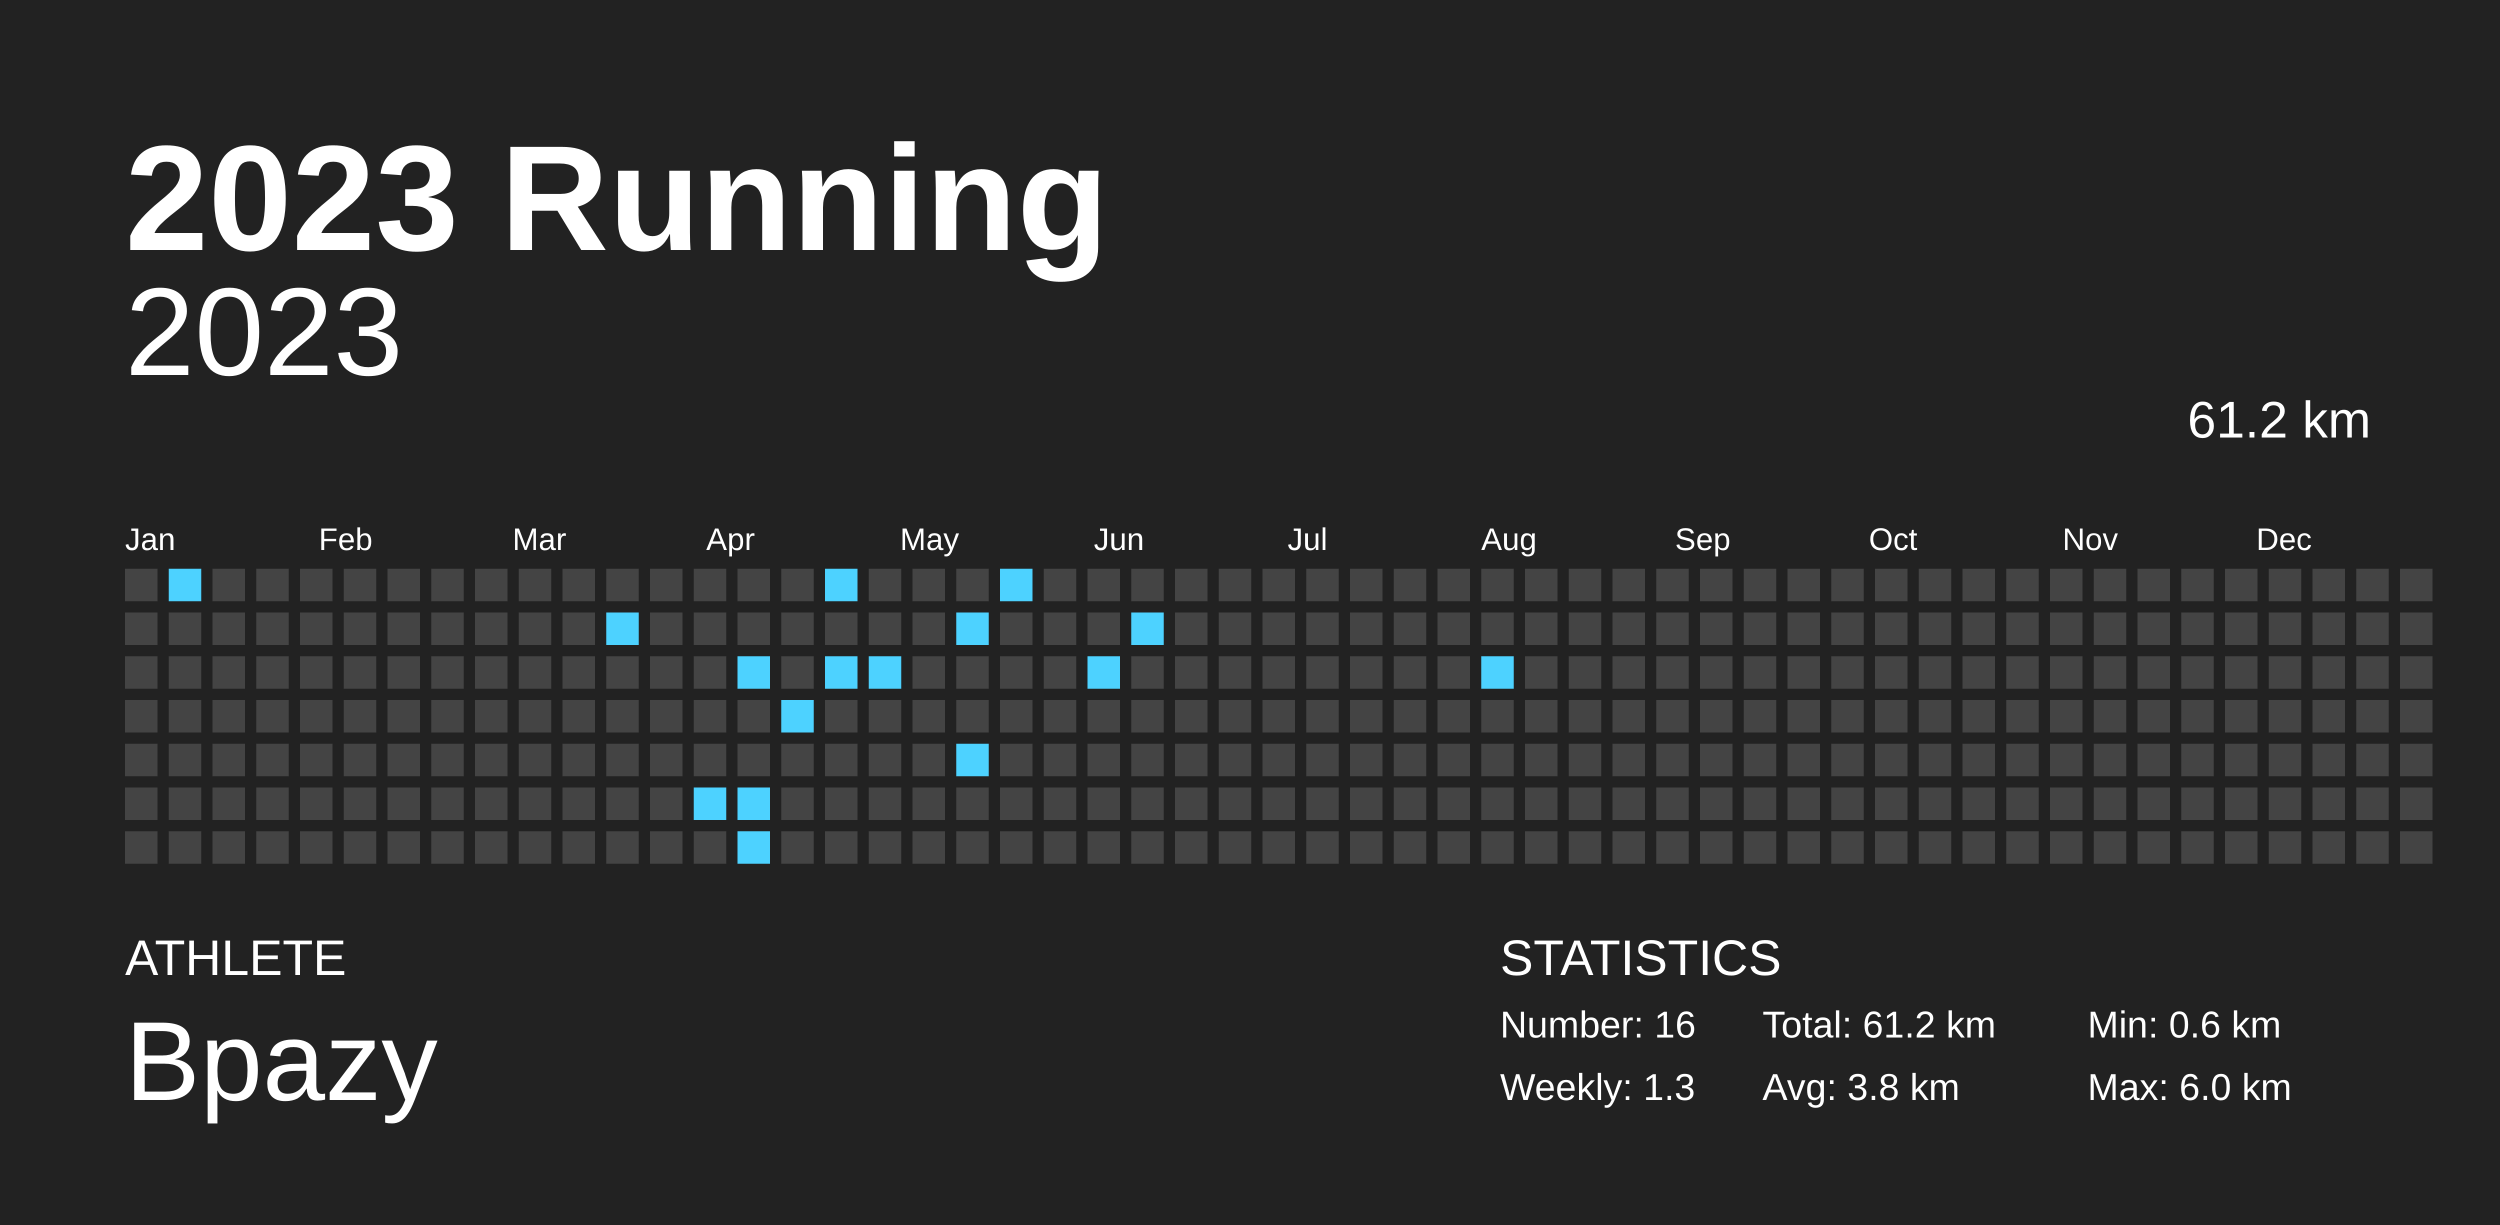
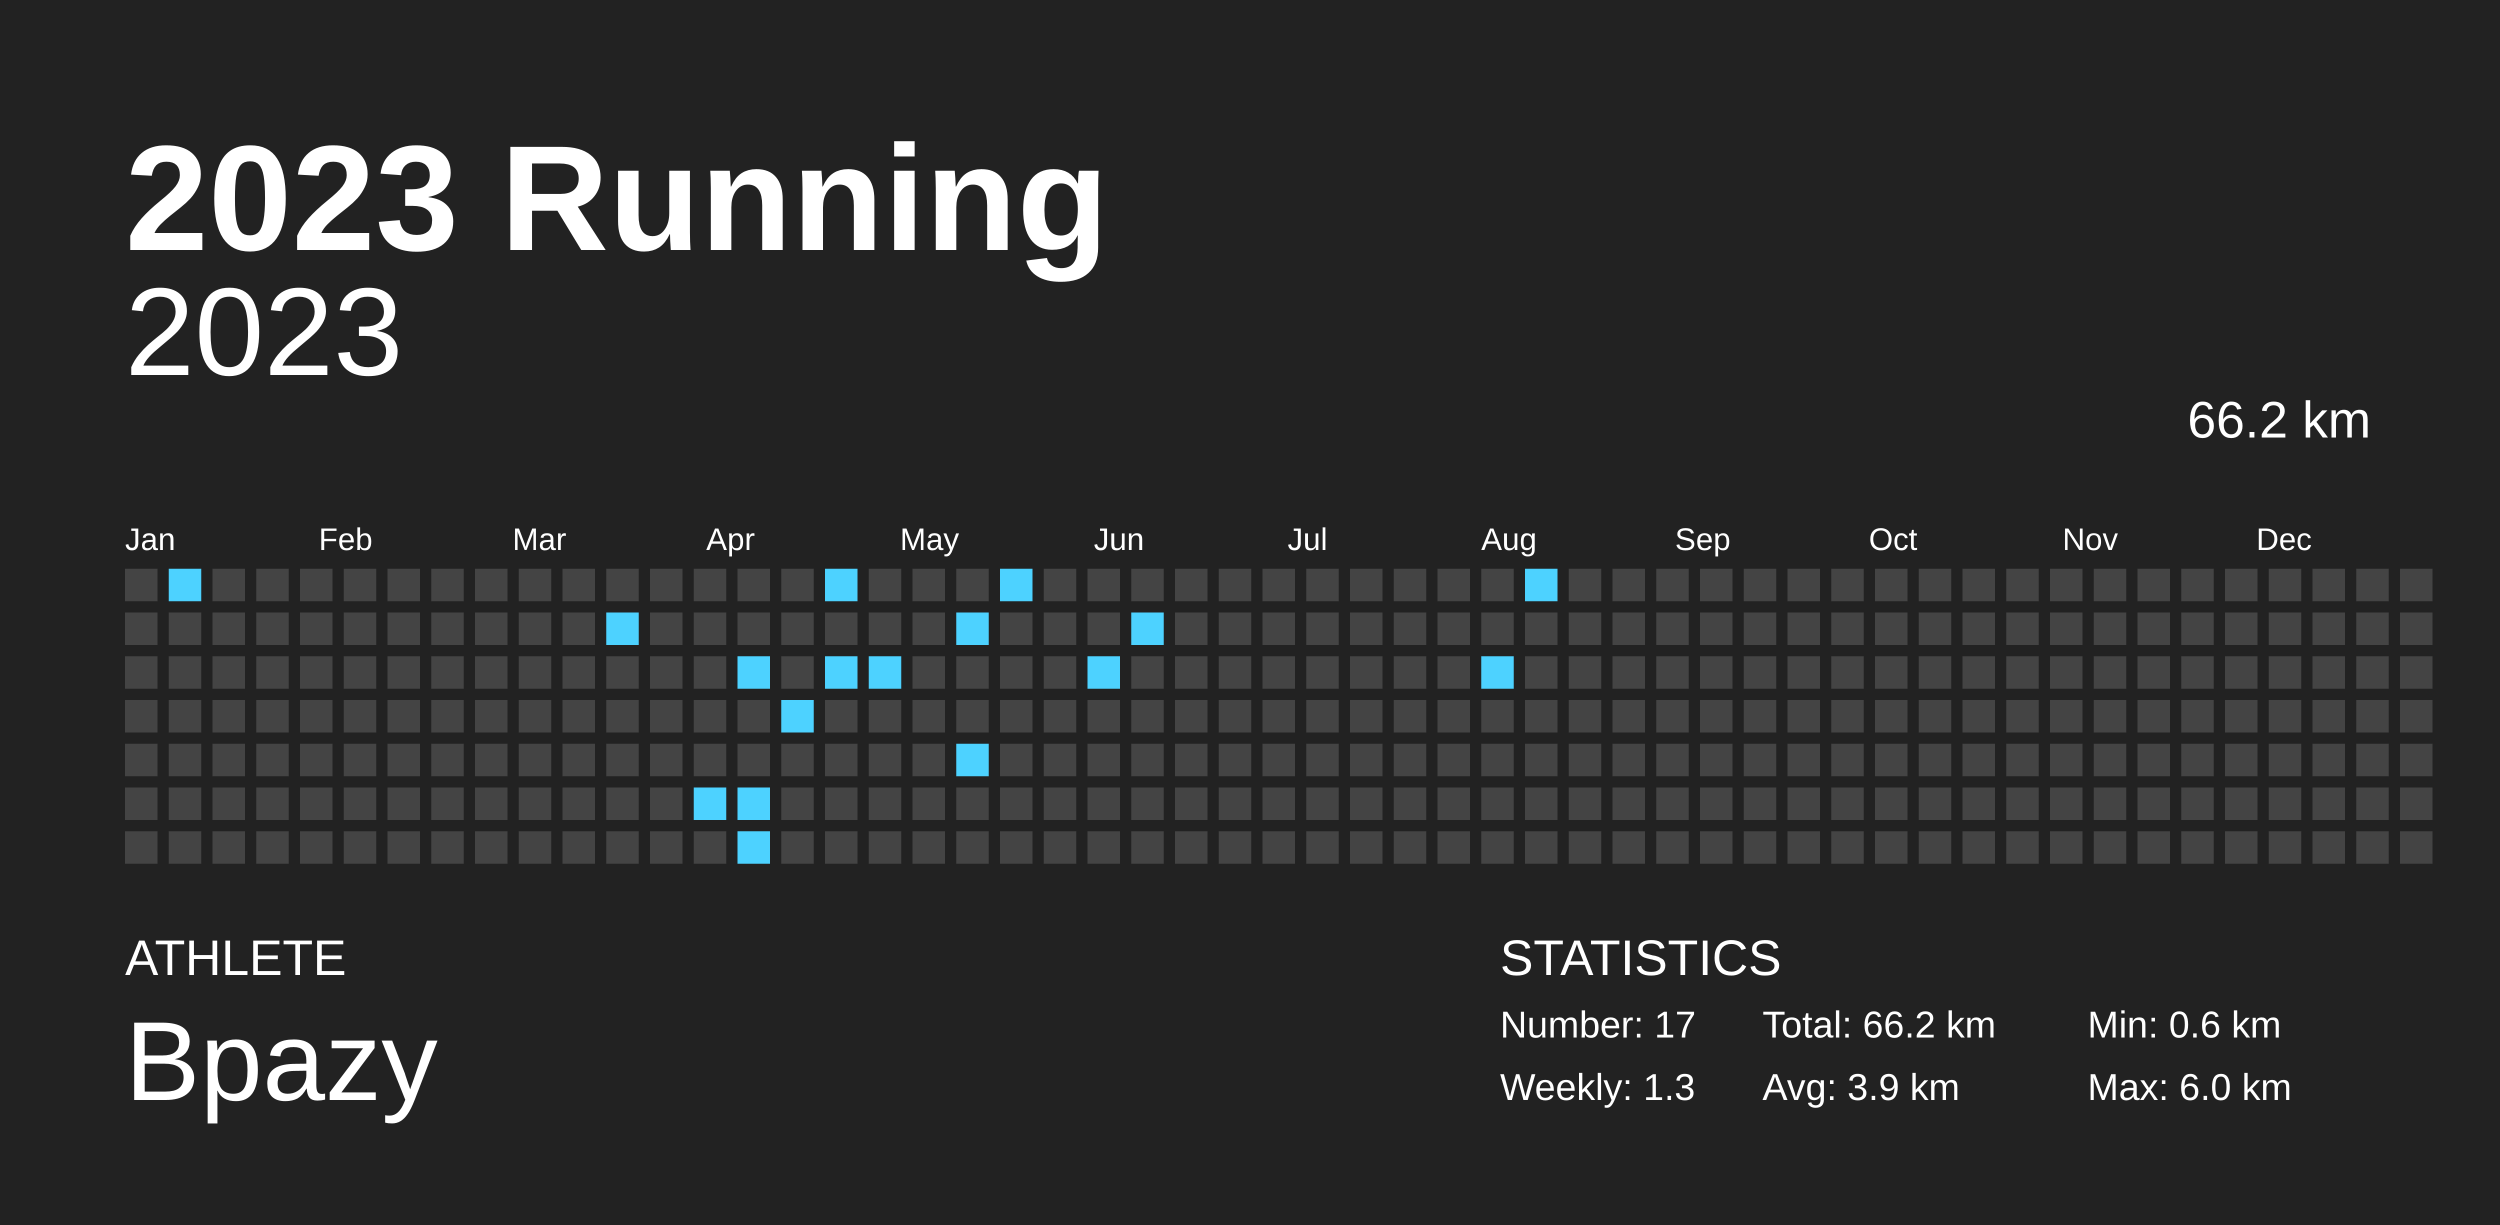
<svg xmlns="http://www.w3.org/2000/svg" baseProfile="full" height="98mm" version="1.1" viewBox="0,0,200,98" width="200mm">
  <defs />
  <rect fill="#222222" height="98" width="200" x="0" y="0" />
  <text fill="#FFFFFF" style="font-size:12px; font-family:Arial; font-weight:bold;" x="10" y="20">2023 Running</text>
  <text fill="#FFFFFF" style="font-size:4px; font-family:Arial" x="10" y="78">ATHLETE</text>
  <text fill="#FFFFFF" style="font-size:9px; font-family:Arial" x="10" y="88">Bpazy</text>
  <text fill="#FFFFFF" style="font-size:4px; font-family:Arial" x="120" y="78">STATISTICS</text>
-   <text fill="#FFFFFF" style="font-size:3px; font-family:Arial" x="120" y="83">Number: 16</text>
+   <text fill="#FFFFFF" style="font-size:3px; font-family:Arial" x="120" y="83">Number: 17</text>
  <text fill="#FFFFFF" style="font-size:3px; font-family:Arial" x="120" y="88">Weekly: 1.3</text>
-   <text fill="#FFFFFF" style="font-size:3px; font-family:Arial" x="141" y="83">Total: 61.2 km</text>
-   <text fill="#FFFFFF" style="font-size:3px; font-family:Arial" x="141" y="88">Avg: 3.8 km</text>
+   <text fill="#FFFFFF" style="font-size:3px; font-family:Arial" x="141" y="83">Total: 66.2 km</text>
+   <text fill="#FFFFFF" style="font-size:3px; font-family:Arial" x="141" y="88">Avg: 3.9 km</text>
  <text fill="#FFFFFF" style="font-size:3px; font-family:Arial" x="167" y="83">Min: 0.6 km</text>
  <text fill="#FFFFFF" style="font-size:3px; font-family:Arial" x="167" y="88">Max: 6.0 km</text>
  <text alignment-baseline="hanging" fill="#FFFFFF" style="font-size:10.0px; font-family:Arial;" x="10" y="30">2023</text>
-   <text alignment-baseline="hanging" fill="#FFFFFF" style="font-size:4.125px; font-family:Arial;" x="175" y="35">61.2 km</text>
+   <text alignment-baseline="hanging" fill="#FFFFFF" style="font-size:4.125px; font-family:Arial;" x="175" y="35">66.2 km</text>
  <text fill="#FFFFFF" style="font-size:2.5px; font-family:Arial" x="10.0" y="44">Jan</text>
  <text fill="#FFFFFF" style="font-size:2.5px; font-family:Arial" x="25.5" y="44">Feb</text>
  <text fill="#FFFFFF" style="font-size:2.5px; font-family:Arial" x="41.0" y="44">Mar</text>
  <text fill="#FFFFFF" style="font-size:2.5px; font-family:Arial" x="56.5" y="44">Apr</text>
  <text fill="#FFFFFF" style="font-size:2.5px; font-family:Arial" x="72.0" y="44">May</text>
  <text fill="#FFFFFF" style="font-size:2.5px; font-family:Arial" x="87.5" y="44">Jun</text>
  <text fill="#FFFFFF" style="font-size:2.5px; font-family:Arial" x="103.0" y="44">Jul</text>
  <text fill="#FFFFFF" style="font-size:2.5px; font-family:Arial" x="118.5" y="44">Aug</text>
  <text fill="#FFFFFF" style="font-size:2.5px; font-family:Arial" x="134.0" y="44">Sep</text>
  <text fill="#FFFFFF" style="font-size:2.5px; font-family:Arial" x="149.5" y="44">Oct</text>
  <text fill="#FFFFFF" style="font-size:2.5px; font-family:Arial" x="165.0" y="44">Nov</text>
  <text fill="#FFFFFF" style="font-size:2.5px; font-family:Arial" x="180.5" y="44">Dec</text>
  <rect fill="#444444" height="2.6" width="2.6" x="10.0" y="45.5" />
  <rect fill="#444444" height="2.6" width="2.6" x="10.0" y="49.0" />
  <rect fill="#444444" height="2.6" width="2.6" x="10.0" y="52.5" />
  <rect fill="#444444" height="2.6" width="2.6" x="10.0" y="56.0" />
  <rect fill="#444444" height="2.6" width="2.6" x="10.0" y="59.5" />
  <rect fill="#444444" height="2.6" width="2.6" x="10.0" y="63.0" />
  <rect fill="#444444" height="2.6" width="2.6" x="10.0" y="66.5" />
  <rect fill="#4dd2ff" height="2.6" width="2.6" x="13.5" y="45.5" />
  <rect fill="#444444" height="2.6" width="2.6" x="13.5" y="49.0" />
  <rect fill="#444444" height="2.6" width="2.6" x="13.5" y="52.5" />
  <rect fill="#444444" height="2.6" width="2.6" x="13.5" y="56.0" />
  <rect fill="#444444" height="2.6" width="2.6" x="13.5" y="59.5" />
  <rect fill="#444444" height="2.6" width="2.6" x="13.5" y="63.0" />
  <rect fill="#444444" height="2.6" width="2.6" x="13.5" y="66.5" />
  <rect fill="#444444" height="2.6" width="2.6" x="17.0" y="45.5" />
  <rect fill="#444444" height="2.6" width="2.6" x="17.0" y="49.0" />
  <rect fill="#444444" height="2.6" width="2.6" x="17.0" y="52.5" />
  <rect fill="#444444" height="2.6" width="2.6" x="17.0" y="56.0" />
  <rect fill="#444444" height="2.6" width="2.6" x="17.0" y="59.5" />
  <rect fill="#444444" height="2.6" width="2.6" x="17.0" y="63.0" />
  <rect fill="#444444" height="2.6" width="2.6" x="17.0" y="66.5" />
  <rect fill="#444444" height="2.6" width="2.6" x="20.5" y="45.5" />
  <rect fill="#444444" height="2.6" width="2.6" x="20.5" y="49.0" />
  <rect fill="#444444" height="2.6" width="2.6" x="20.5" y="52.5" />
  <rect fill="#444444" height="2.6" width="2.6" x="20.5" y="56.0" />
  <rect fill="#444444" height="2.6" width="2.6" x="20.5" y="59.5" />
  <rect fill="#444444" height="2.6" width="2.6" x="20.5" y="63.0" />
  <rect fill="#444444" height="2.6" width="2.6" x="20.5" y="66.5" />
  <rect fill="#444444" height="2.6" width="2.6" x="24.0" y="45.5" />
  <rect fill="#444444" height="2.6" width="2.6" x="24.0" y="49.0" />
  <rect fill="#444444" height="2.6" width="2.6" x="24.0" y="52.5" />
  <rect fill="#444444" height="2.6" width="2.6" x="24.0" y="56.0" />
  <rect fill="#444444" height="2.6" width="2.6" x="24.0" y="59.5" />
  <rect fill="#444444" height="2.6" width="2.6" x="24.0" y="63.0" />
  <rect fill="#444444" height="2.6" width="2.6" x="24.0" y="66.5" />
  <rect fill="#444444" height="2.6" width="2.6" x="27.5" y="45.5" />
  <rect fill="#444444" height="2.6" width="2.6" x="27.5" y="49.0" />
  <rect fill="#444444" height="2.6" width="2.6" x="27.5" y="52.5" />
  <rect fill="#444444" height="2.6" width="2.6" x="27.5" y="56.0" />
  <rect fill="#444444" height="2.6" width="2.6" x="27.5" y="59.5" />
  <rect fill="#444444" height="2.6" width="2.6" x="27.5" y="63.0" />
  <rect fill="#444444" height="2.6" width="2.6" x="27.5" y="66.5" />
  <rect fill="#444444" height="2.6" width="2.6" x="31.0" y="45.5" />
  <rect fill="#444444" height="2.6" width="2.6" x="31.0" y="49.0" />
  <rect fill="#444444" height="2.6" width="2.6" x="31.0" y="52.5" />
  <rect fill="#444444" height="2.6" width="2.6" x="31.0" y="56.0" />
  <rect fill="#444444" height="2.6" width="2.6" x="31.0" y="59.5" />
  <rect fill="#444444" height="2.6" width="2.6" x="31.0" y="63.0" />
  <rect fill="#444444" height="2.6" width="2.6" x="31.0" y="66.5" />
  <rect fill="#444444" height="2.6" width="2.6" x="34.5" y="45.5" />
  <rect fill="#444444" height="2.6" width="2.6" x="34.5" y="49.0" />
  <rect fill="#444444" height="2.6" width="2.6" x="34.5" y="52.5" />
  <rect fill="#444444" height="2.6" width="2.6" x="34.5" y="56.0" />
  <rect fill="#444444" height="2.6" width="2.6" x="34.5" y="59.5" />
  <rect fill="#444444" height="2.6" width="2.6" x="34.5" y="63.0" />
  <rect fill="#444444" height="2.6" width="2.6" x="34.5" y="66.5" />
  <rect fill="#444444" height="2.6" width="2.6" x="38.0" y="45.5" />
  <rect fill="#444444" height="2.6" width="2.6" x="38.0" y="49.0" />
  <rect fill="#444444" height="2.6" width="2.6" x="38.0" y="52.5" />
  <rect fill="#444444" height="2.6" width="2.6" x="38.0" y="56.0" />
  <rect fill="#444444" height="2.6" width="2.6" x="38.0" y="59.5" />
  <rect fill="#444444" height="2.6" width="2.6" x="38.0" y="63.0" />
  <rect fill="#444444" height="2.6" width="2.6" x="38.0" y="66.5" />
  <rect fill="#444444" height="2.6" width="2.6" x="41.5" y="45.5" />
  <rect fill="#444444" height="2.6" width="2.6" x="41.5" y="49.0" />
  <rect fill="#444444" height="2.6" width="2.6" x="41.5" y="52.5" />
  <rect fill="#444444" height="2.6" width="2.6" x="41.5" y="56.0" />
  <rect fill="#444444" height="2.6" width="2.6" x="41.5" y="59.5" />
  <rect fill="#444444" height="2.6" width="2.6" x="41.5" y="63.0" />
  <rect fill="#444444" height="2.6" width="2.6" x="41.5" y="66.5" />
  <rect fill="#444444" height="2.6" width="2.6" x="45.0" y="45.5" />
  <rect fill="#444444" height="2.6" width="2.6" x="45.0" y="49.0" />
  <rect fill="#444444" height="2.6" width="2.6" x="45.0" y="52.5" />
  <rect fill="#444444" height="2.6" width="2.6" x="45.0" y="56.0" />
  <rect fill="#444444" height="2.6" width="2.6" x="45.0" y="59.5" />
  <rect fill="#444444" height="2.6" width="2.6" x="45.0" y="63.0" />
  <rect fill="#444444" height="2.6" width="2.6" x="45.0" y="66.5" />
  <rect fill="#444444" height="2.6" width="2.6" x="48.5" y="45.5" />
  <rect fill="#4dd2ff" height="2.6" width="2.6" x="48.5" y="49.0" />
  <rect fill="#444444" height="2.6" width="2.6" x="48.5" y="52.5" />
  <rect fill="#444444" height="2.6" width="2.6" x="48.5" y="56.0" />
  <rect fill="#444444" height="2.6" width="2.6" x="48.5" y="59.5" />
  <rect fill="#444444" height="2.6" width="2.6" x="48.5" y="63.0" />
  <rect fill="#444444" height="2.6" width="2.6" x="48.5" y="66.5" />
  <rect fill="#444444" height="2.6" width="2.6" x="52.0" y="45.5" />
  <rect fill="#444444" height="2.6" width="2.6" x="52.0" y="49.0" />
  <rect fill="#444444" height="2.6" width="2.6" x="52.0" y="52.5" />
  <rect fill="#444444" height="2.6" width="2.6" x="52.0" y="56.0" />
  <rect fill="#444444" height="2.6" width="2.6" x="52.0" y="59.5" />
  <rect fill="#444444" height="2.6" width="2.6" x="52.0" y="63.0" />
  <rect fill="#444444" height="2.6" width="2.6" x="52.0" y="66.5" />
  <rect fill="#444444" height="2.6" width="2.6" x="55.5" y="45.5" />
  <rect fill="#444444" height="2.6" width="2.6" x="55.5" y="49.0" />
  <rect fill="#444444" height="2.6" width="2.6" x="55.5" y="52.5" />
  <rect fill="#444444" height="2.6" width="2.6" x="55.5" y="56.0" />
  <rect fill="#444444" height="2.6" width="2.6" x="55.5" y="59.5" />
  <rect fill="#4dd2ff" height="2.6" width="2.6" x="55.5" y="63.0" />
  <rect fill="#444444" height="2.6" width="2.6" x="55.5" y="66.5" />
  <rect fill="#444444" height="2.6" width="2.6" x="59.0" y="45.5" />
  <rect fill="#444444" height="2.6" width="2.6" x="59.0" y="49.0" />
  <rect fill="#4dd2ff" height="2.6" width="2.6" x="59.0" y="52.5" />
  <rect fill="#444444" height="2.6" width="2.6" x="59.0" y="56.0" />
  <rect fill="#444444" height="2.6" width="2.6" x="59.0" y="59.5" />
  <rect fill="#4dd2ff" height="2.6" width="2.6" x="59.0" y="63.0" />
  <rect fill="#4dd2ff" height="2.6" width="2.6" x="59.0" y="66.5" />
  <rect fill="#444444" height="2.6" width="2.6" x="62.5" y="45.5" />
  <rect fill="#444444" height="2.6" width="2.6" x="62.5" y="49.0" />
  <rect fill="#444444" height="2.6" width="2.6" x="62.5" y="52.5" />
  <rect fill="#4dd2ff" height="2.6" width="2.6" x="62.5" y="56.0" />
  <rect fill="#444444" height="2.6" width="2.6" x="62.5" y="59.5" />
  <rect fill="#444444" height="2.6" width="2.6" x="62.5" y="63.0" />
  <rect fill="#444444" height="2.6" width="2.6" x="62.5" y="66.5" />
  <rect fill="#4dd2ff" height="2.6" width="2.6" x="66.0" y="45.5" />
  <rect fill="#444444" height="2.6" width="2.6" x="66.0" y="49.0" />
  <rect fill="#4dd2ff" height="2.6" width="2.6" x="66.0" y="52.5" />
  <rect fill="#444444" height="2.6" width="2.6" x="66.0" y="56.0" />
  <rect fill="#444444" height="2.6" width="2.6" x="66.0" y="59.5" />
  <rect fill="#444444" height="2.6" width="2.6" x="66.0" y="63.0" />
  <rect fill="#444444" height="2.6" width="2.6" x="66.0" y="66.5" />
  <rect fill="#444444" height="2.6" width="2.6" x="69.5" y="45.5" />
  <rect fill="#444444" height="2.6" width="2.6" x="69.5" y="49.0" />
  <rect fill="#4dd2ff" height="2.6" width="2.6" x="69.5" y="52.5" />
  <rect fill="#444444" height="2.6" width="2.6" x="69.5" y="56.0" />
  <rect fill="#444444" height="2.6" width="2.6" x="69.5" y="59.5" />
  <rect fill="#444444" height="2.6" width="2.6" x="69.5" y="63.0" />
  <rect fill="#444444" height="2.6" width="2.6" x="69.5" y="66.5" />
  <rect fill="#444444" height="2.6" width="2.6" x="73.0" y="45.5" />
  <rect fill="#444444" height="2.6" width="2.6" x="73.0" y="49.0" />
  <rect fill="#444444" height="2.6" width="2.6" x="73.0" y="52.5" />
  <rect fill="#444444" height="2.6" width="2.6" x="73.0" y="56.0" />
  <rect fill="#444444" height="2.6" width="2.6" x="73.0" y="59.5" />
  <rect fill="#444444" height="2.6" width="2.6" x="73.0" y="63.0" />
  <rect fill="#444444" height="2.6" width="2.6" x="73.0" y="66.5" />
  <rect fill="#444444" height="2.6" width="2.6" x="76.5" y="45.5" />
  <rect fill="#4dd2ff" height="2.6" width="2.6" x="76.5" y="49.0" />
  <rect fill="#444444" height="2.6" width="2.6" x="76.5" y="52.5" />
  <rect fill="#444444" height="2.6" width="2.6" x="76.5" y="56.0" />
  <rect fill="#4dd2ff" height="2.6" width="2.6" x="76.5" y="59.5" />
  <rect fill="#444444" height="2.6" width="2.6" x="76.5" y="63.0" />
  <rect fill="#444444" height="2.6" width="2.6" x="76.5" y="66.5" />
  <rect fill="#4dd2ff" height="2.6" width="2.6" x="80.0" y="45.5" />
  <rect fill="#444444" height="2.6" width="2.6" x="80.0" y="49.0" />
  <rect fill="#444444" height="2.6" width="2.6" x="80.0" y="52.5" />
  <rect fill="#444444" height="2.6" width="2.6" x="80.0" y="56.0" />
  <rect fill="#444444" height="2.6" width="2.6" x="80.0" y="59.5" />
  <rect fill="#444444" height="2.6" width="2.6" x="80.0" y="63.0" />
  <rect fill="#444444" height="2.6" width="2.6" x="80.0" y="66.5" />
  <rect fill="#444444" height="2.6" width="2.6" x="83.5" y="45.5" />
  <rect fill="#444444" height="2.6" width="2.6" x="83.5" y="49.0" />
  <rect fill="#444444" height="2.6" width="2.6" x="83.5" y="52.5" />
  <rect fill="#444444" height="2.6" width="2.6" x="83.5" y="56.0" />
  <rect fill="#444444" height="2.6" width="2.6" x="83.5" y="59.5" />
  <rect fill="#444444" height="2.6" width="2.6" x="83.5" y="63.0" />
  <rect fill="#444444" height="2.6" width="2.6" x="83.5" y="66.5" />
  <rect fill="#444444" height="2.6" width="2.6" x="87.0" y="45.5" />
  <rect fill="#444444" height="2.6" width="2.6" x="87.0" y="49.0" />
  <rect fill="#4dd2ff" height="2.6" width="2.6" x="87.0" y="52.5" />
  <rect fill="#444444" height="2.6" width="2.6" x="87.0" y="56.0" />
  <rect fill="#444444" height="2.6" width="2.6" x="87.0" y="59.5" />
  <rect fill="#444444" height="2.6" width="2.6" x="87.0" y="63.0" />
  <rect fill="#444444" height="2.6" width="2.6" x="87.0" y="66.5" />
  <rect fill="#444444" height="2.6" width="2.6" x="90.5" y="45.5" />
  <rect fill="#4dd2ff" height="2.6" width="2.6" x="90.5" y="49.0" />
  <rect fill="#444444" height="2.6" width="2.6" x="90.5" y="52.5" />
  <rect fill="#444444" height="2.6" width="2.6" x="90.5" y="56.0" />
  <rect fill="#444444" height="2.6" width="2.6" x="90.5" y="59.5" />
  <rect fill="#444444" height="2.6" width="2.6" x="90.5" y="63.0" />
  <rect fill="#444444" height="2.6" width="2.6" x="90.5" y="66.5" />
  <rect fill="#444444" height="2.6" width="2.6" x="94.0" y="45.5" />
  <rect fill="#444444" height="2.6" width="2.6" x="94.0" y="49.0" />
  <rect fill="#444444" height="2.6" width="2.6" x="94.0" y="52.5" />
  <rect fill="#444444" height="2.6" width="2.6" x="94.0" y="56.0" />
  <rect fill="#444444" height="2.6" width="2.6" x="94.0" y="59.5" />
  <rect fill="#444444" height="2.6" width="2.6" x="94.0" y="63.0" />
  <rect fill="#444444" height="2.6" width="2.6" x="94.0" y="66.5" />
  <rect fill="#444444" height="2.6" width="2.6" x="97.5" y="45.5" />
  <rect fill="#444444" height="2.6" width="2.6" x="97.5" y="49.0" />
  <rect fill="#444444" height="2.6" width="2.6" x="97.5" y="52.5" />
  <rect fill="#444444" height="2.6" width="2.6" x="97.5" y="56.0" />
  <rect fill="#444444" height="2.6" width="2.6" x="97.5" y="59.5" />
  <rect fill="#444444" height="2.6" width="2.6" x="97.5" y="63.0" />
  <rect fill="#444444" height="2.6" width="2.6" x="97.5" y="66.5" />
  <rect fill="#444444" height="2.6" width="2.6" x="101.0" y="45.5" />
  <rect fill="#444444" height="2.6" width="2.6" x="101.0" y="49.0" />
  <rect fill="#444444" height="2.6" width="2.6" x="101.0" y="52.5" />
  <rect fill="#444444" height="2.6" width="2.6" x="101.0" y="56.0" />
  <rect fill="#444444" height="2.6" width="2.6" x="101.0" y="59.5" />
  <rect fill="#444444" height="2.6" width="2.6" x="101.0" y="63.0" />
  <rect fill="#444444" height="2.6" width="2.6" x="101.0" y="66.5" />
  <rect fill="#444444" height="2.6" width="2.6" x="104.5" y="45.5" />
  <rect fill="#444444" height="2.6" width="2.6" x="104.5" y="49.0" />
  <rect fill="#444444" height="2.6" width="2.6" x="104.5" y="52.5" />
  <rect fill="#444444" height="2.6" width="2.6" x="104.5" y="56.0" />
  <rect fill="#444444" height="2.6" width="2.6" x="104.5" y="59.5" />
  <rect fill="#444444" height="2.6" width="2.6" x="104.5" y="63.0" />
  <rect fill="#444444" height="2.6" width="2.6" x="104.5" y="66.5" />
  <rect fill="#444444" height="2.6" width="2.6" x="108.0" y="45.5" />
  <rect fill="#444444" height="2.6" width="2.6" x="108.0" y="49.0" />
  <rect fill="#444444" height="2.6" width="2.6" x="108.0" y="52.5" />
  <rect fill="#444444" height="2.6" width="2.6" x="108.0" y="56.0" />
  <rect fill="#444444" height="2.6" width="2.6" x="108.0" y="59.5" />
  <rect fill="#444444" height="2.6" width="2.6" x="108.0" y="63.0" />
  <rect fill="#444444" height="2.6" width="2.6" x="108.0" y="66.5" />
  <rect fill="#444444" height="2.6" width="2.6" x="111.5" y="45.5" />
  <rect fill="#444444" height="2.6" width="2.6" x="111.5" y="49.0" />
  <rect fill="#444444" height="2.6" width="2.6" x="111.5" y="52.5" />
  <rect fill="#444444" height="2.6" width="2.6" x="111.5" y="56.0" />
  <rect fill="#444444" height="2.6" width="2.6" x="111.5" y="59.5" />
  <rect fill="#444444" height="2.6" width="2.6" x="111.5" y="63.0" />
  <rect fill="#444444" height="2.6" width="2.6" x="111.5" y="66.5" />
  <rect fill="#444444" height="2.6" width="2.6" x="115.0" y="45.5" />
  <rect fill="#444444" height="2.6" width="2.6" x="115.0" y="49.0" />
  <rect fill="#444444" height="2.6" width="2.6" x="115.0" y="52.5" />
  <rect fill="#444444" height="2.6" width="2.6" x="115.0" y="56.0" />
  <rect fill="#444444" height="2.6" width="2.6" x="115.0" y="59.5" />
  <rect fill="#444444" height="2.6" width="2.6" x="115.0" y="63.0" />
  <rect fill="#444444" height="2.6" width="2.6" x="115.0" y="66.5" />
  <rect fill="#444444" height="2.6" width="2.6" x="118.5" y="45.5" />
  <rect fill="#444444" height="2.6" width="2.6" x="118.5" y="49.0" />
  <rect fill="#4dd2ff" height="2.6" width="2.6" x="118.5" y="52.5" />
  <rect fill="#444444" height="2.6" width="2.6" x="118.5" y="56.0" />
  <rect fill="#444444" height="2.6" width="2.6" x="118.5" y="59.5" />
  <rect fill="#444444" height="2.6" width="2.6" x="118.5" y="63.0" />
  <rect fill="#444444" height="2.6" width="2.6" x="118.5" y="66.5" />
-   <rect fill="#444444" height="2.6" width="2.6" x="122.0" y="45.5" />
+   <rect fill="#4dd2ff" height="2.6" width="2.6" x="122.0" y="45.5" />
  <rect fill="#444444" height="2.6" width="2.6" x="122.0" y="49.0" />
  <rect fill="#444444" height="2.6" width="2.6" x="122.0" y="52.5" />
  <rect fill="#444444" height="2.6" width="2.6" x="122.0" y="56.0" />
  <rect fill="#444444" height="2.6" width="2.6" x="122.0" y="59.5" />
  <rect fill="#444444" height="2.6" width="2.6" x="122.0" y="63.0" />
  <rect fill="#444444" height="2.6" width="2.6" x="122.0" y="66.5" />
  <rect fill="#444444" height="2.6" width="2.6" x="125.5" y="45.5" />
  <rect fill="#444444" height="2.6" width="2.6" x="125.5" y="49.0" />
  <rect fill="#444444" height="2.6" width="2.6" x="125.5" y="52.5" />
  <rect fill="#444444" height="2.6" width="2.6" x="125.5" y="56.0" />
  <rect fill="#444444" height="2.6" width="2.6" x="125.5" y="59.5" />
  <rect fill="#444444" height="2.6" width="2.6" x="125.5" y="63.0" />
  <rect fill="#444444" height="2.6" width="2.6" x="125.5" y="66.5" />
  <rect fill="#444444" height="2.6" width="2.6" x="129.0" y="45.5" />
  <rect fill="#444444" height="2.6" width="2.6" x="129.0" y="49.0" />
  <rect fill="#444444" height="2.6" width="2.6" x="129.0" y="52.5" />
  <rect fill="#444444" height="2.6" width="2.6" x="129.0" y="56.0" />
  <rect fill="#444444" height="2.6" width="2.6" x="129.0" y="59.5" />
  <rect fill="#444444" height="2.6" width="2.6" x="129.0" y="63.0" />
  <rect fill="#444444" height="2.6" width="2.6" x="129.0" y="66.5" />
  <rect fill="#444444" height="2.6" width="2.6" x="132.5" y="45.5" />
  <rect fill="#444444" height="2.6" width="2.6" x="132.5" y="49.0" />
  <rect fill="#444444" height="2.6" width="2.6" x="132.5" y="52.5" />
  <rect fill="#444444" height="2.6" width="2.6" x="132.5" y="56.0" />
  <rect fill="#444444" height="2.6" width="2.6" x="132.5" y="59.5" />
  <rect fill="#444444" height="2.6" width="2.6" x="132.5" y="63.0" />
  <rect fill="#444444" height="2.6" width="2.6" x="132.5" y="66.5" />
  <rect fill="#444444" height="2.6" width="2.6" x="136.0" y="45.5" />
  <rect fill="#444444" height="2.6" width="2.6" x="136.0" y="49.0" />
  <rect fill="#444444" height="2.6" width="2.6" x="136.0" y="52.5" />
  <rect fill="#444444" height="2.6" width="2.6" x="136.0" y="56.0" />
  <rect fill="#444444" height="2.6" width="2.6" x="136.0" y="59.5" />
  <rect fill="#444444" height="2.6" width="2.6" x="136.0" y="63.0" />
  <rect fill="#444444" height="2.6" width="2.6" x="136.0" y="66.5" />
  <rect fill="#444444" height="2.6" width="2.6" x="139.5" y="45.5" />
  <rect fill="#444444" height="2.6" width="2.6" x="139.5" y="49.0" />
  <rect fill="#444444" height="2.6" width="2.6" x="139.5" y="52.5" />
  <rect fill="#444444" height="2.6" width="2.6" x="139.5" y="56.0" />
  <rect fill="#444444" height="2.6" width="2.6" x="139.5" y="59.5" />
  <rect fill="#444444" height="2.6" width="2.6" x="139.5" y="63.0" />
  <rect fill="#444444" height="2.6" width="2.6" x="139.5" y="66.5" />
  <rect fill="#444444" height="2.6" width="2.6" x="143.0" y="45.5" />
  <rect fill="#444444" height="2.6" width="2.6" x="143.0" y="49.0" />
  <rect fill="#444444" height="2.6" width="2.6" x="143.0" y="52.5" />
  <rect fill="#444444" height="2.6" width="2.6" x="143.0" y="56.0" />
  <rect fill="#444444" height="2.6" width="2.6" x="143.0" y="59.5" />
  <rect fill="#444444" height="2.6" width="2.6" x="143.0" y="63.0" />
  <rect fill="#444444" height="2.6" width="2.6" x="143.0" y="66.5" />
  <rect fill="#444444" height="2.6" width="2.6" x="146.5" y="45.5" />
  <rect fill="#444444" height="2.6" width="2.6" x="146.5" y="49.0" />
  <rect fill="#444444" height="2.6" width="2.6" x="146.5" y="52.5" />
  <rect fill="#444444" height="2.6" width="2.6" x="146.5" y="56.0" />
  <rect fill="#444444" height="2.6" width="2.6" x="146.5" y="59.5" />
  <rect fill="#444444" height="2.6" width="2.6" x="146.5" y="63.0" />
  <rect fill="#444444" height="2.6" width="2.6" x="146.5" y="66.5" />
  <rect fill="#444444" height="2.6" width="2.6" x="150.0" y="45.5" />
  <rect fill="#444444" height="2.6" width="2.6" x="150.0" y="49.0" />
  <rect fill="#444444" height="2.6" width="2.6" x="150.0" y="52.5" />
  <rect fill="#444444" height="2.6" width="2.6" x="150.0" y="56.0" />
  <rect fill="#444444" height="2.6" width="2.6" x="150.0" y="59.5" />
  <rect fill="#444444" height="2.6" width="2.6" x="150.0" y="63.0" />
  <rect fill="#444444" height="2.6" width="2.6" x="150.0" y="66.5" />
  <rect fill="#444444" height="2.6" width="2.6" x="153.5" y="45.5" />
  <rect fill="#444444" height="2.6" width="2.6" x="153.5" y="49.0" />
  <rect fill="#444444" height="2.6" width="2.6" x="153.5" y="52.5" />
  <rect fill="#444444" height="2.6" width="2.6" x="153.5" y="56.0" />
  <rect fill="#444444" height="2.6" width="2.6" x="153.5" y="59.5" />
  <rect fill="#444444" height="2.6" width="2.6" x="153.5" y="63.0" />
  <rect fill="#444444" height="2.6" width="2.6" x="153.5" y="66.5" />
  <rect fill="#444444" height="2.6" width="2.6" x="157.0" y="45.5" />
  <rect fill="#444444" height="2.6" width="2.6" x="157.0" y="49.0" />
  <rect fill="#444444" height="2.6" width="2.6" x="157.0" y="52.5" />
  <rect fill="#444444" height="2.6" width="2.6" x="157.0" y="56.0" />
  <rect fill="#444444" height="2.6" width="2.6" x="157.0" y="59.5" />
  <rect fill="#444444" height="2.6" width="2.6" x="157.0" y="63.0" />
  <rect fill="#444444" height="2.6" width="2.6" x="157.0" y="66.5" />
  <rect fill="#444444" height="2.6" width="2.6" x="160.5" y="45.5" />
  <rect fill="#444444" height="2.6" width="2.6" x="160.5" y="49.0" />
  <rect fill="#444444" height="2.6" width="2.6" x="160.5" y="52.5" />
  <rect fill="#444444" height="2.6" width="2.6" x="160.5" y="56.0" />
  <rect fill="#444444" height="2.6" width="2.6" x="160.5" y="59.5" />
  <rect fill="#444444" height="2.6" width="2.6" x="160.5" y="63.0" />
  <rect fill="#444444" height="2.6" width="2.6" x="160.5" y="66.5" />
  <rect fill="#444444" height="2.6" width="2.6" x="164.0" y="45.5" />
  <rect fill="#444444" height="2.6" width="2.6" x="164.0" y="49.0" />
  <rect fill="#444444" height="2.6" width="2.6" x="164.0" y="52.5" />
  <rect fill="#444444" height="2.6" width="2.6" x="164.0" y="56.0" />
  <rect fill="#444444" height="2.6" width="2.6" x="164.0" y="59.5" />
  <rect fill="#444444" height="2.6" width="2.6" x="164.0" y="63.0" />
  <rect fill="#444444" height="2.6" width="2.6" x="164.0" y="66.5" />
  <rect fill="#444444" height="2.6" width="2.6" x="167.5" y="45.5" />
  <rect fill="#444444" height="2.6" width="2.6" x="167.5" y="49.0" />
  <rect fill="#444444" height="2.6" width="2.6" x="167.5" y="52.5" />
  <rect fill="#444444" height="2.6" width="2.6" x="167.5" y="56.0" />
  <rect fill="#444444" height="2.6" width="2.6" x="167.5" y="59.5" />
  <rect fill="#444444" height="2.6" width="2.6" x="167.5" y="63.0" />
  <rect fill="#444444" height="2.6" width="2.6" x="167.5" y="66.5" />
  <rect fill="#444444" height="2.6" width="2.6" x="171.0" y="45.5" />
  <rect fill="#444444" height="2.6" width="2.6" x="171.0" y="49.0" />
  <rect fill="#444444" height="2.6" width="2.6" x="171.0" y="52.5" />
  <rect fill="#444444" height="2.6" width="2.6" x="171.0" y="56.0" />
  <rect fill="#444444" height="2.6" width="2.6" x="171.0" y="59.5" />
  <rect fill="#444444" height="2.6" width="2.6" x="171.0" y="63.0" />
  <rect fill="#444444" height="2.6" width="2.6" x="171.0" y="66.5" />
  <rect fill="#444444" height="2.6" width="2.6" x="174.5" y="45.5" />
  <rect fill="#444444" height="2.6" width="2.6" x="174.5" y="49.0" />
  <rect fill="#444444" height="2.6" width="2.6" x="174.5" y="52.5" />
  <rect fill="#444444" height="2.6" width="2.6" x="174.5" y="56.0" />
  <rect fill="#444444" height="2.6" width="2.6" x="174.5" y="59.5" />
  <rect fill="#444444" height="2.6" width="2.6" x="174.5" y="63.0" />
  <rect fill="#444444" height="2.6" width="2.6" x="174.5" y="66.5" />
  <rect fill="#444444" height="2.6" width="2.6" x="178.0" y="45.5" />
  <rect fill="#444444" height="2.6" width="2.6" x="178.0" y="49.0" />
  <rect fill="#444444" height="2.6" width="2.6" x="178.0" y="52.5" />
  <rect fill="#444444" height="2.6" width="2.6" x="178.0" y="56.0" />
  <rect fill="#444444" height="2.6" width="2.6" x="178.0" y="59.5" />
  <rect fill="#444444" height="2.6" width="2.6" x="178.0" y="63.0" />
  <rect fill="#444444" height="2.6" width="2.6" x="178.0" y="66.5" />
  <rect fill="#444444" height="2.6" width="2.6" x="181.5" y="45.5" />
  <rect fill="#444444" height="2.6" width="2.6" x="181.5" y="49.0" />
  <rect fill="#444444" height="2.6" width="2.6" x="181.5" y="52.5" />
  <rect fill="#444444" height="2.6" width="2.6" x="181.5" y="56.0" />
  <rect fill="#444444" height="2.6" width="2.6" x="181.5" y="59.5" />
  <rect fill="#444444" height="2.6" width="2.6" x="181.5" y="63.0" />
  <rect fill="#444444" height="2.6" width="2.6" x="181.5" y="66.5" />
  <rect fill="#444444" height="2.6" width="2.6" x="185.0" y="45.5" />
  <rect fill="#444444" height="2.6" width="2.6" x="185.0" y="49.0" />
  <rect fill="#444444" height="2.6" width="2.6" x="185.0" y="52.5" />
  <rect fill="#444444" height="2.6" width="2.6" x="185.0" y="56.0" />
  <rect fill="#444444" height="2.6" width="2.6" x="185.0" y="59.5" />
  <rect fill="#444444" height="2.6" width="2.6" x="185.0" y="63.0" />
  <rect fill="#444444" height="2.6" width="2.6" x="185.0" y="66.5" />
  <rect fill="#444444" height="2.6" width="2.6" x="188.5" y="45.5" />
  <rect fill="#444444" height="2.6" width="2.6" x="188.5" y="49.0" />
  <rect fill="#444444" height="2.6" width="2.6" x="188.5" y="52.5" />
  <rect fill="#444444" height="2.6" width="2.6" x="188.5" y="56.0" />
  <rect fill="#444444" height="2.6" width="2.6" x="188.5" y="59.5" />
  <rect fill="#444444" height="2.6" width="2.6" x="188.5" y="63.0" />
  <rect fill="#444444" height="2.6" width="2.6" x="188.5" y="66.5" />
  <rect fill="#444444" height="2.6" width="2.6" x="192.0" y="45.5" />
  <rect fill="#444444" height="2.6" width="2.6" x="192.0" y="49.0" />
  <rect fill="#444444" height="2.6" width="2.6" x="192.0" y="52.5" />
  <rect fill="#444444" height="2.6" width="2.6" x="192.0" y="56.0" />
  <rect fill="#444444" height="2.6" width="2.6" x="192.0" y="59.5" />
  <rect fill="#444444" height="2.6" width="2.6" x="192.0" y="63.0" />
  <rect fill="#444444" height="2.6" width="2.6" x="192.0" y="66.5" />
</svg>
